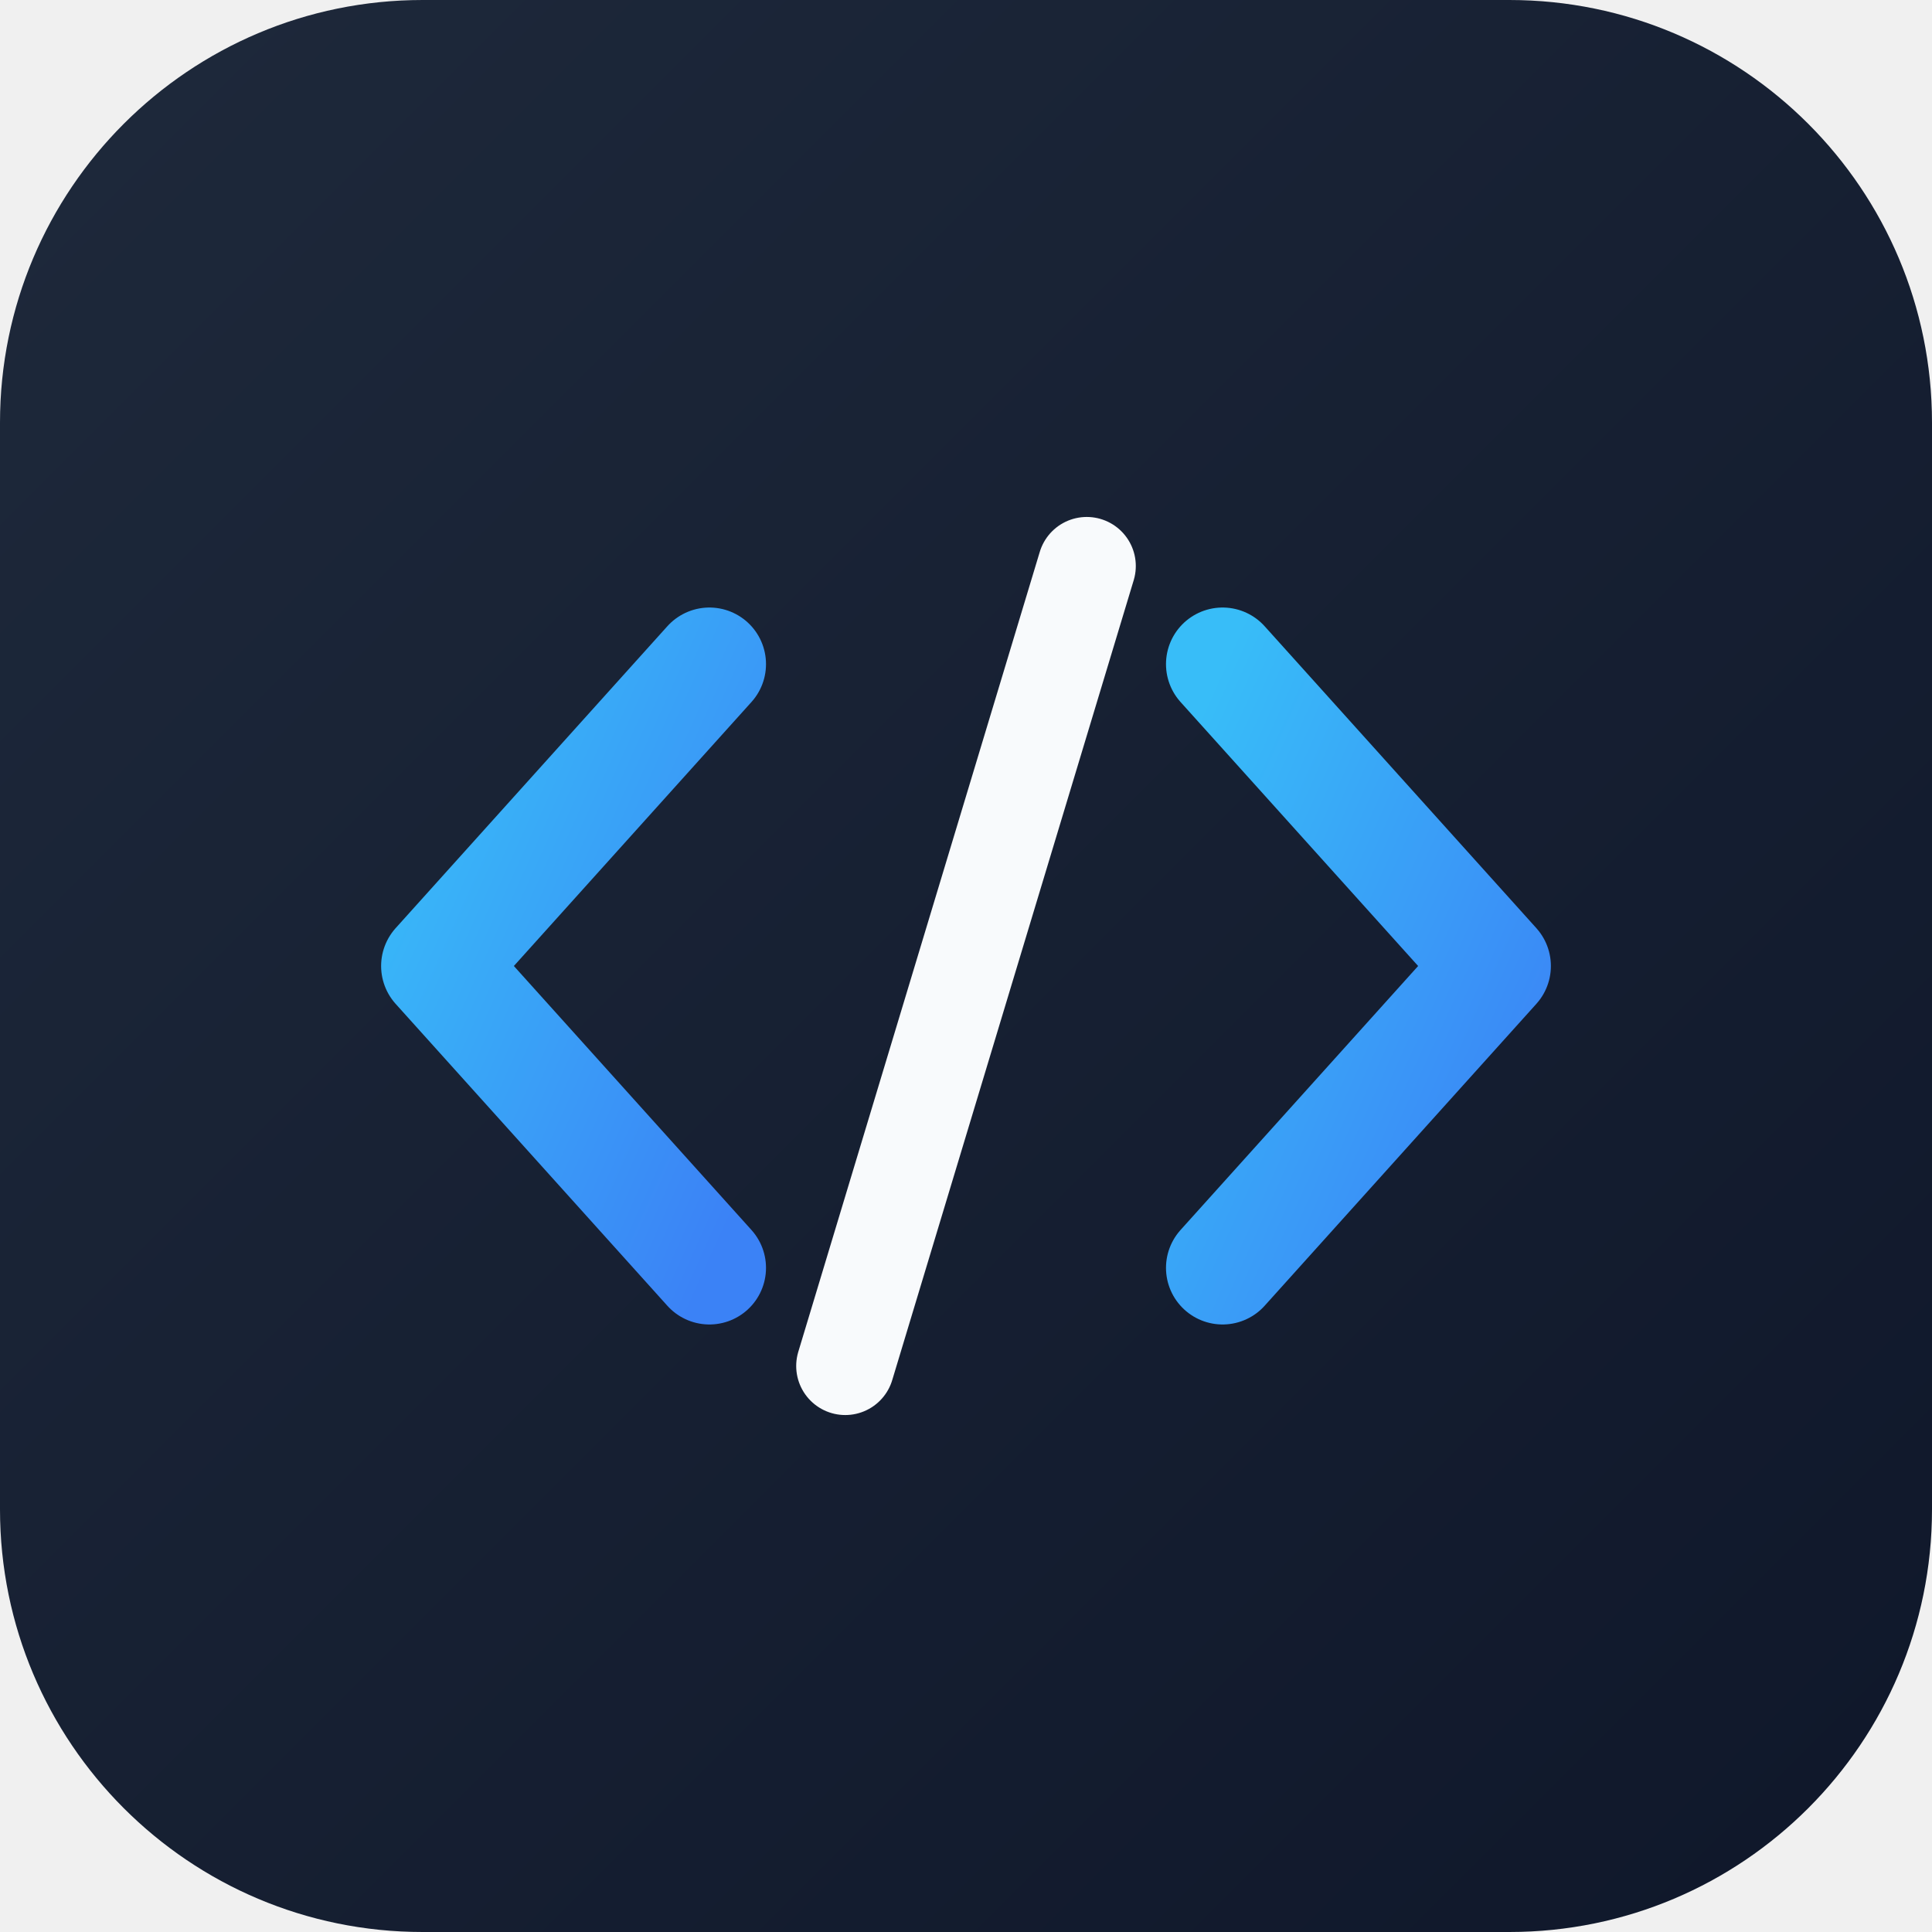
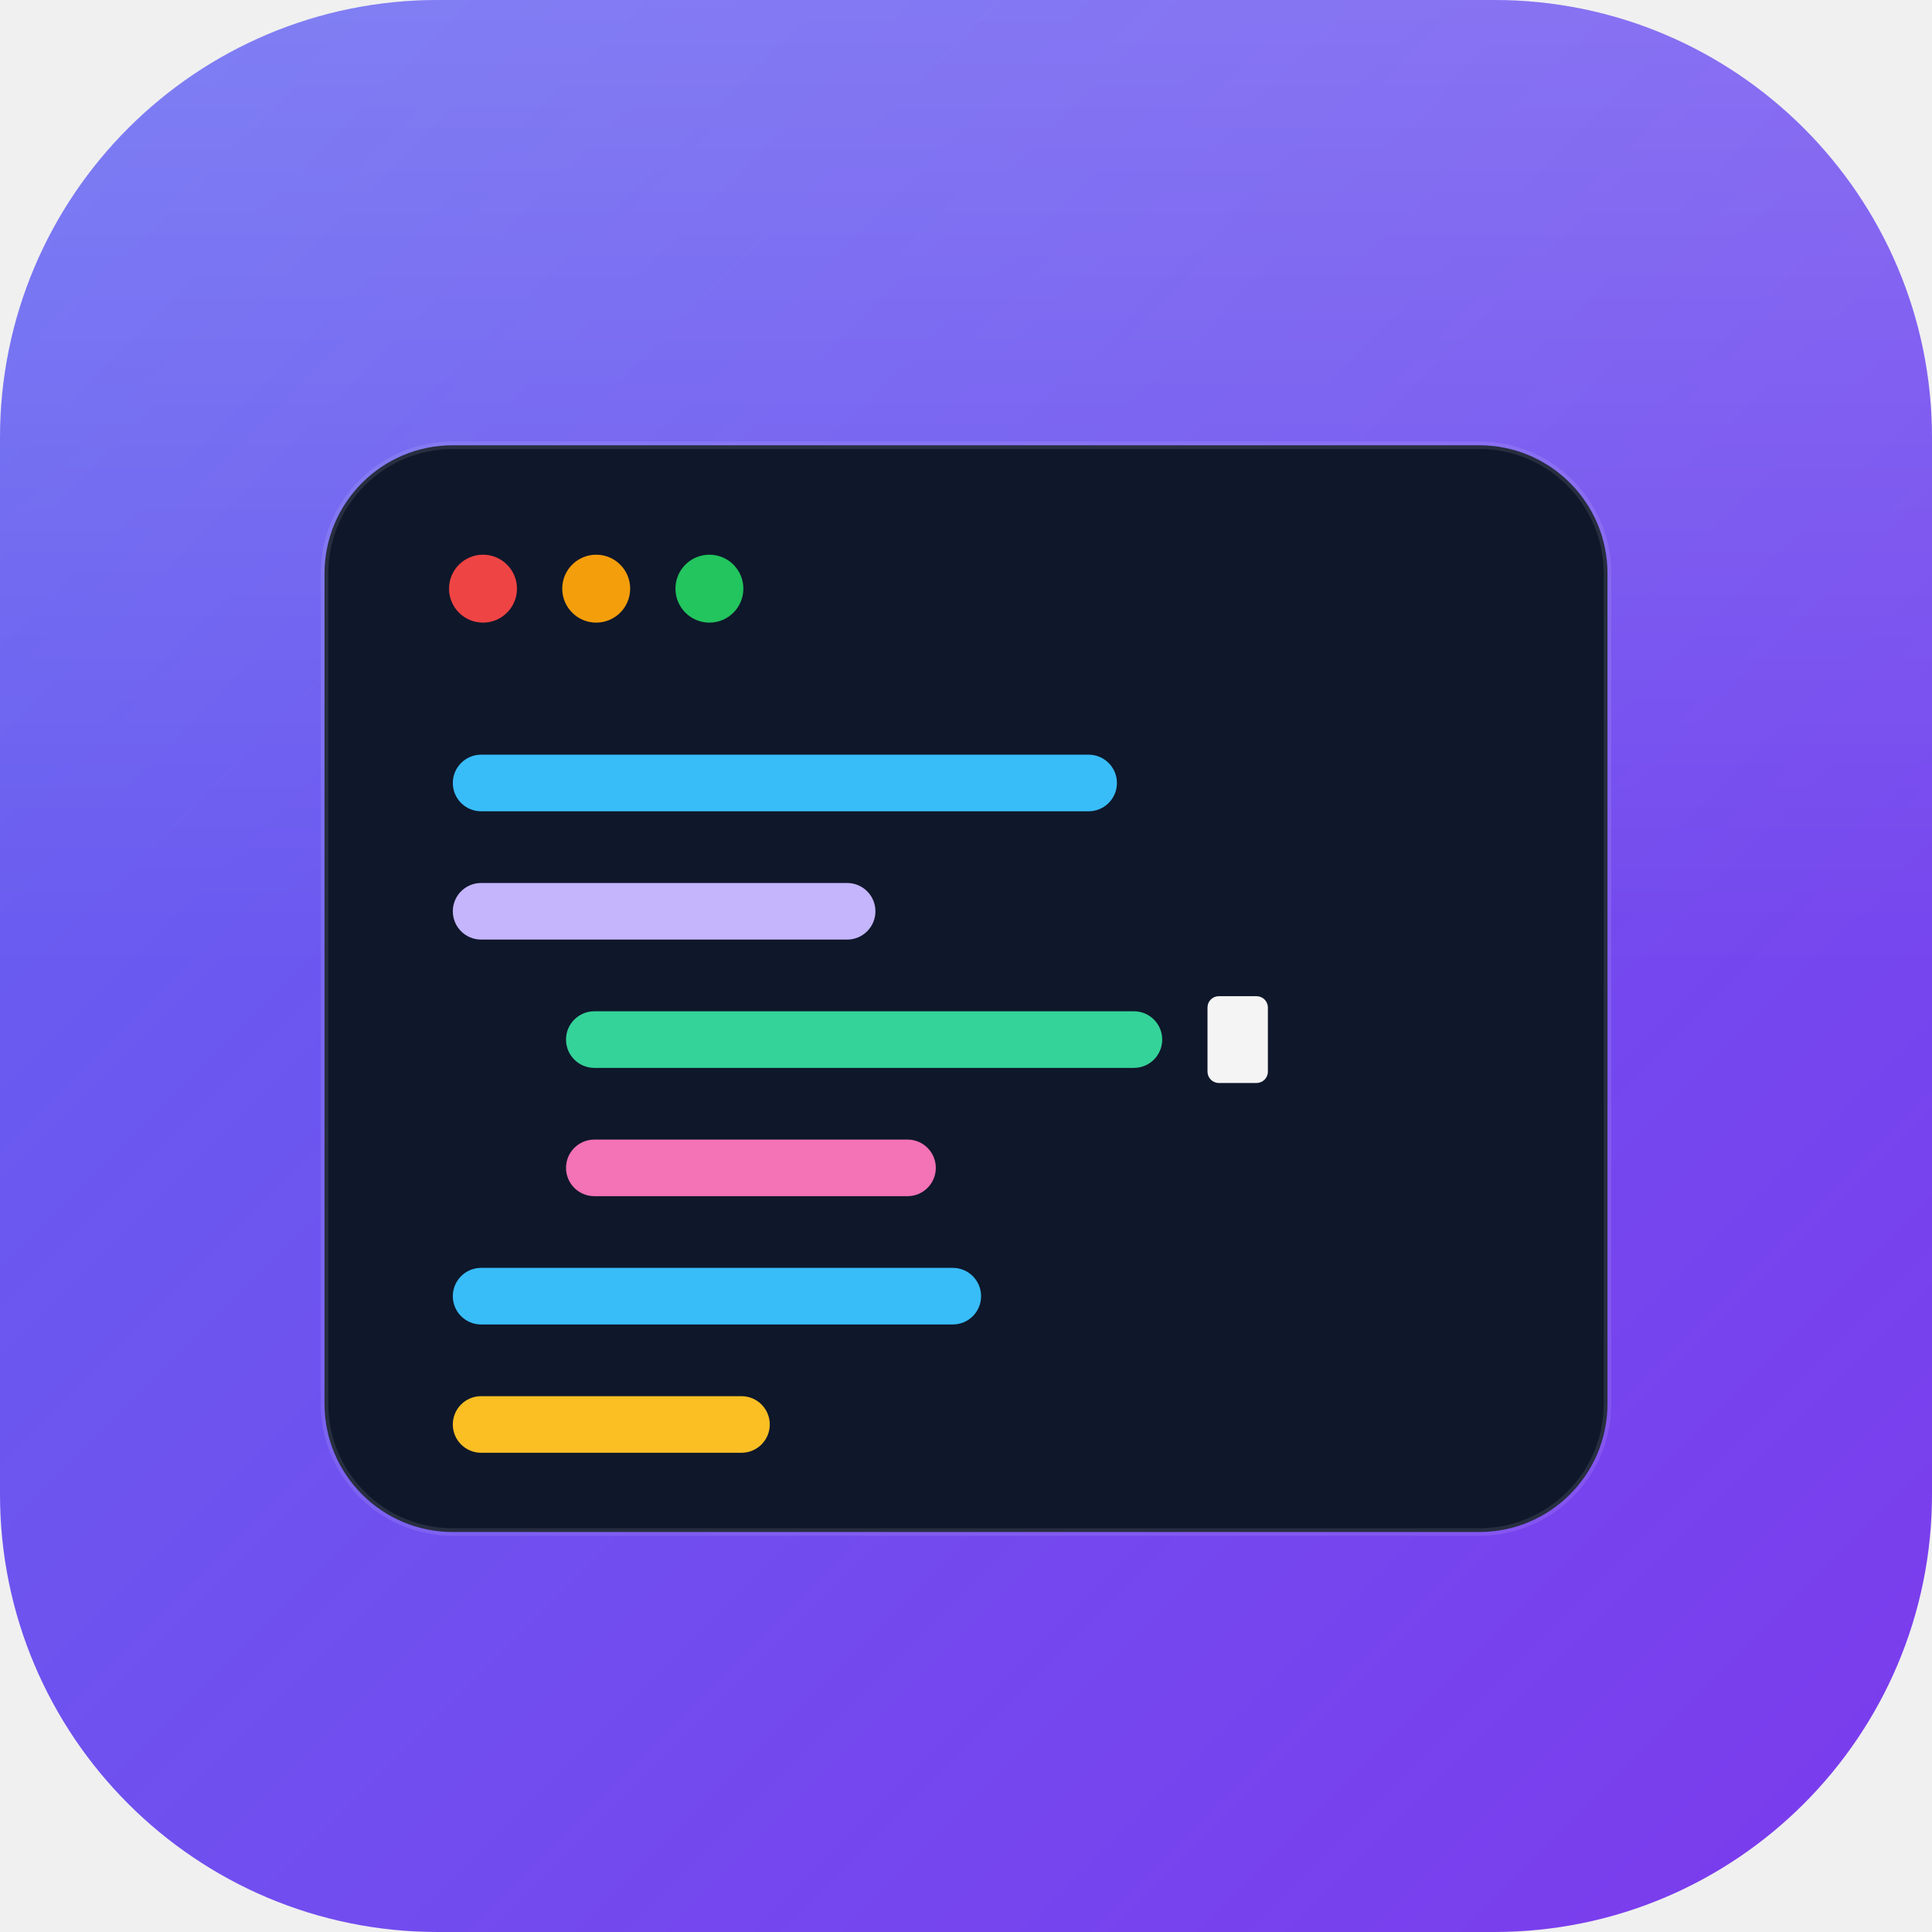
<svg xmlns="http://www.w3.org/2000/svg" width="512" height="512" viewBox="0 0 512 512">
  <defs>
    <linearGradient id="bg" x1="0" y1="0" x2="1" y2="1">
-       <stop offset="0" stop-color="#1e293b" />
-       <stop offset="1" stop-color="#0f172a" />
+       <stop offset="0" stop-color="#6366f1" />
+       <stop offset="1" stop-color="#7c3aed" />
    </linearGradient>
-     <linearGradient id="accent" x1="0" y1="0" x2="1" y2="1">
-       <stop offset="0" stop-color="#38bdf8" />
-       <stop offset="1" stop-color="#3b82f6" />
+     <linearGradient id="sheen" x1="0" y1="0" x2="0" y2="1">
+       <stop offset="0" stop-color="#ffffff" stop-opacity="0.18" />
+       <stop offset="0.5" stop-color="#ffffff" stop-opacity="0" />
    </linearGradient>
  </defs>
-   <rect width="512" height="512" rx="112" fill="url(#bg)" />
-   <g fill="none" stroke="url(#accent)" stroke-width="30" stroke-linecap="round" stroke-linejoin="round">
-     <polyline points="188,176 116,256 188,336" />
-     <polyline points="324,176 396,256 324,336" />
+   <rect width="512" height="512" rx="116" fill="url(#bg)" />
+   <rect width="512" height="512" rx="116" fill="url(#sheen)" />
+   <rect x="86" y="118" width="340" height="288" rx="34" fill="#0f172a" />
+   <rect x="86" y="118" width="340" height="288" rx="34" fill="none" stroke="#ffffff" stroke-opacity="0.10" stroke-width="2" />
+   <circle cx="128" cy="156" r="9" fill="#ef4444" />
+   <circle cx="158" cy="156" r="9" fill="#f59e0b" />
+   <circle cx="188" cy="156" r="9" fill="#22c55e" />
+   <g>
+     <rect x="120" y="200" width="176" height="15" rx="7.5" fill="#38bdf8" />
+     <rect x="120" y="234" width="112" height="15" rx="7.5" fill="#c4b5fd" />
+     <rect x="150" y="268" width="158" height="15" rx="7.5" fill="#34d399" />
+     <rect x="150" y="302" width="98" height="15" rx="7.5" fill="#f472b6" />
+     <rect x="120" y="336" width="140" height="15" rx="7.5" fill="#38bdf8" />
+     <rect x="120" y="370" width="84" height="15" rx="7.5" fill="#fbbf24" />
  </g>
-   <line x1="288" y1="150" x2="224" y2="362" stroke="#f8fafc" stroke-width="26" stroke-linecap="round" />
+   <rect x="320" y="264" width="16" height="23" rx="3" fill="#ffffff" fill-opacity="0.95" />
</svg>
